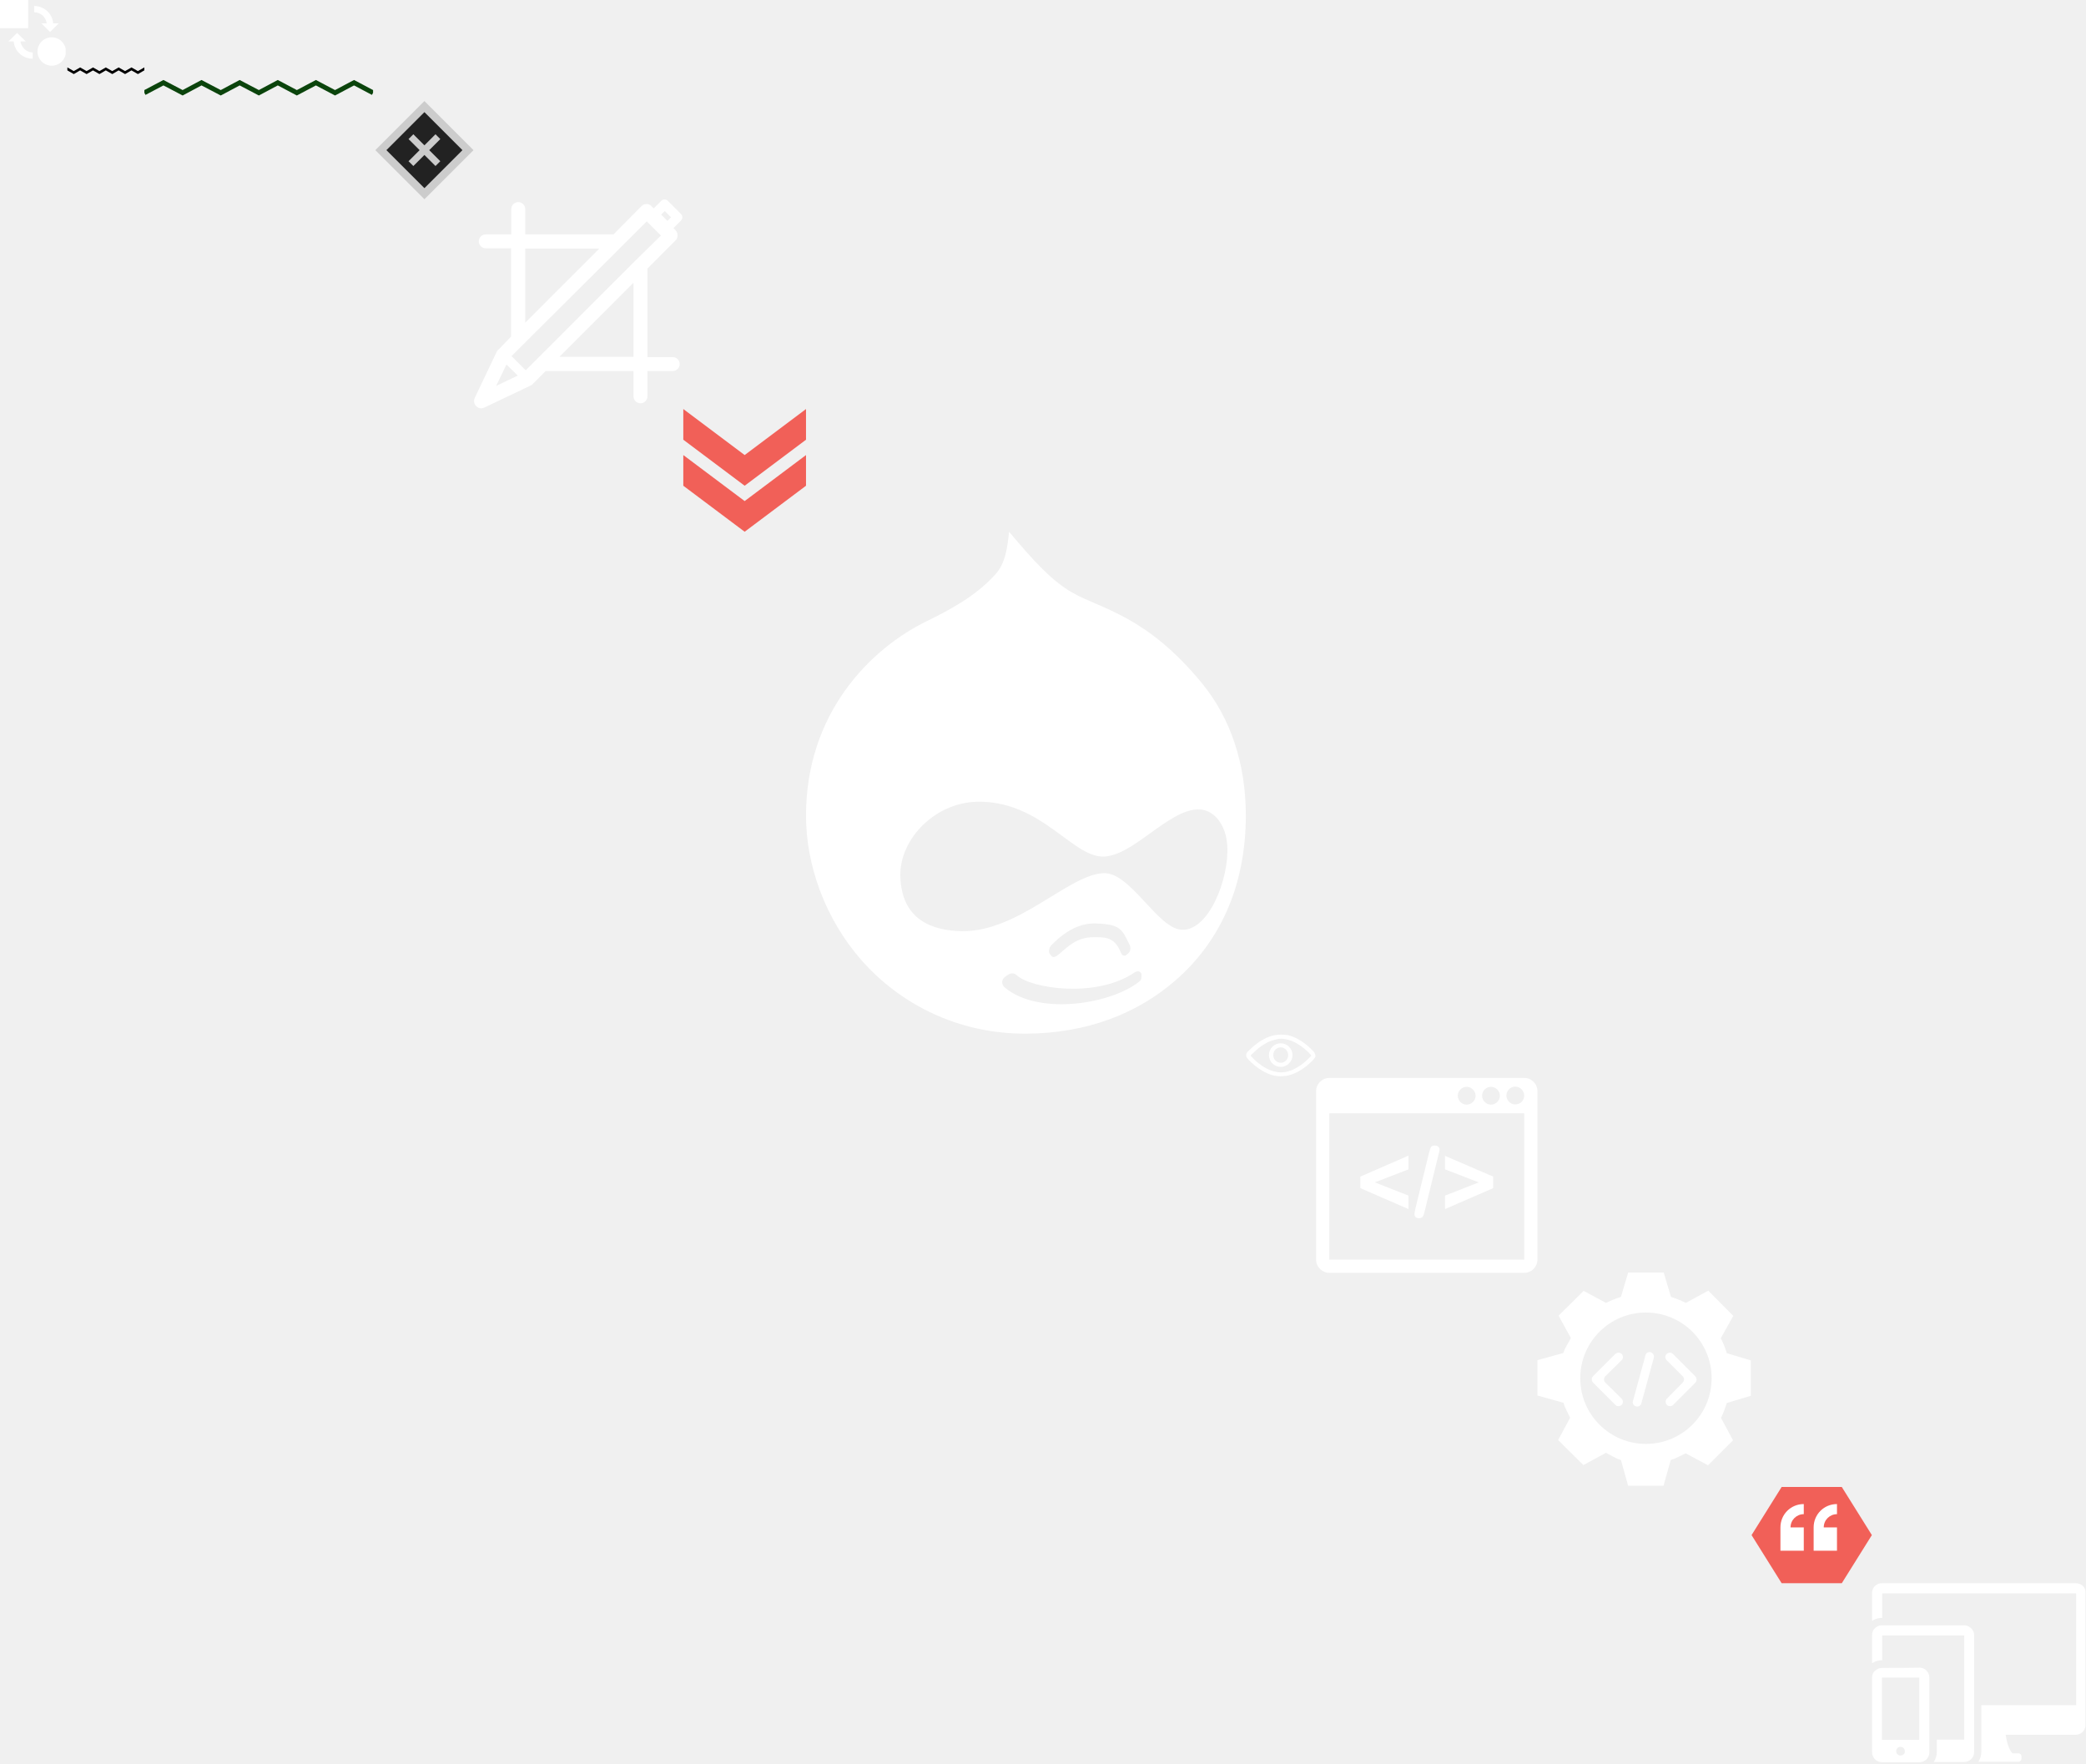
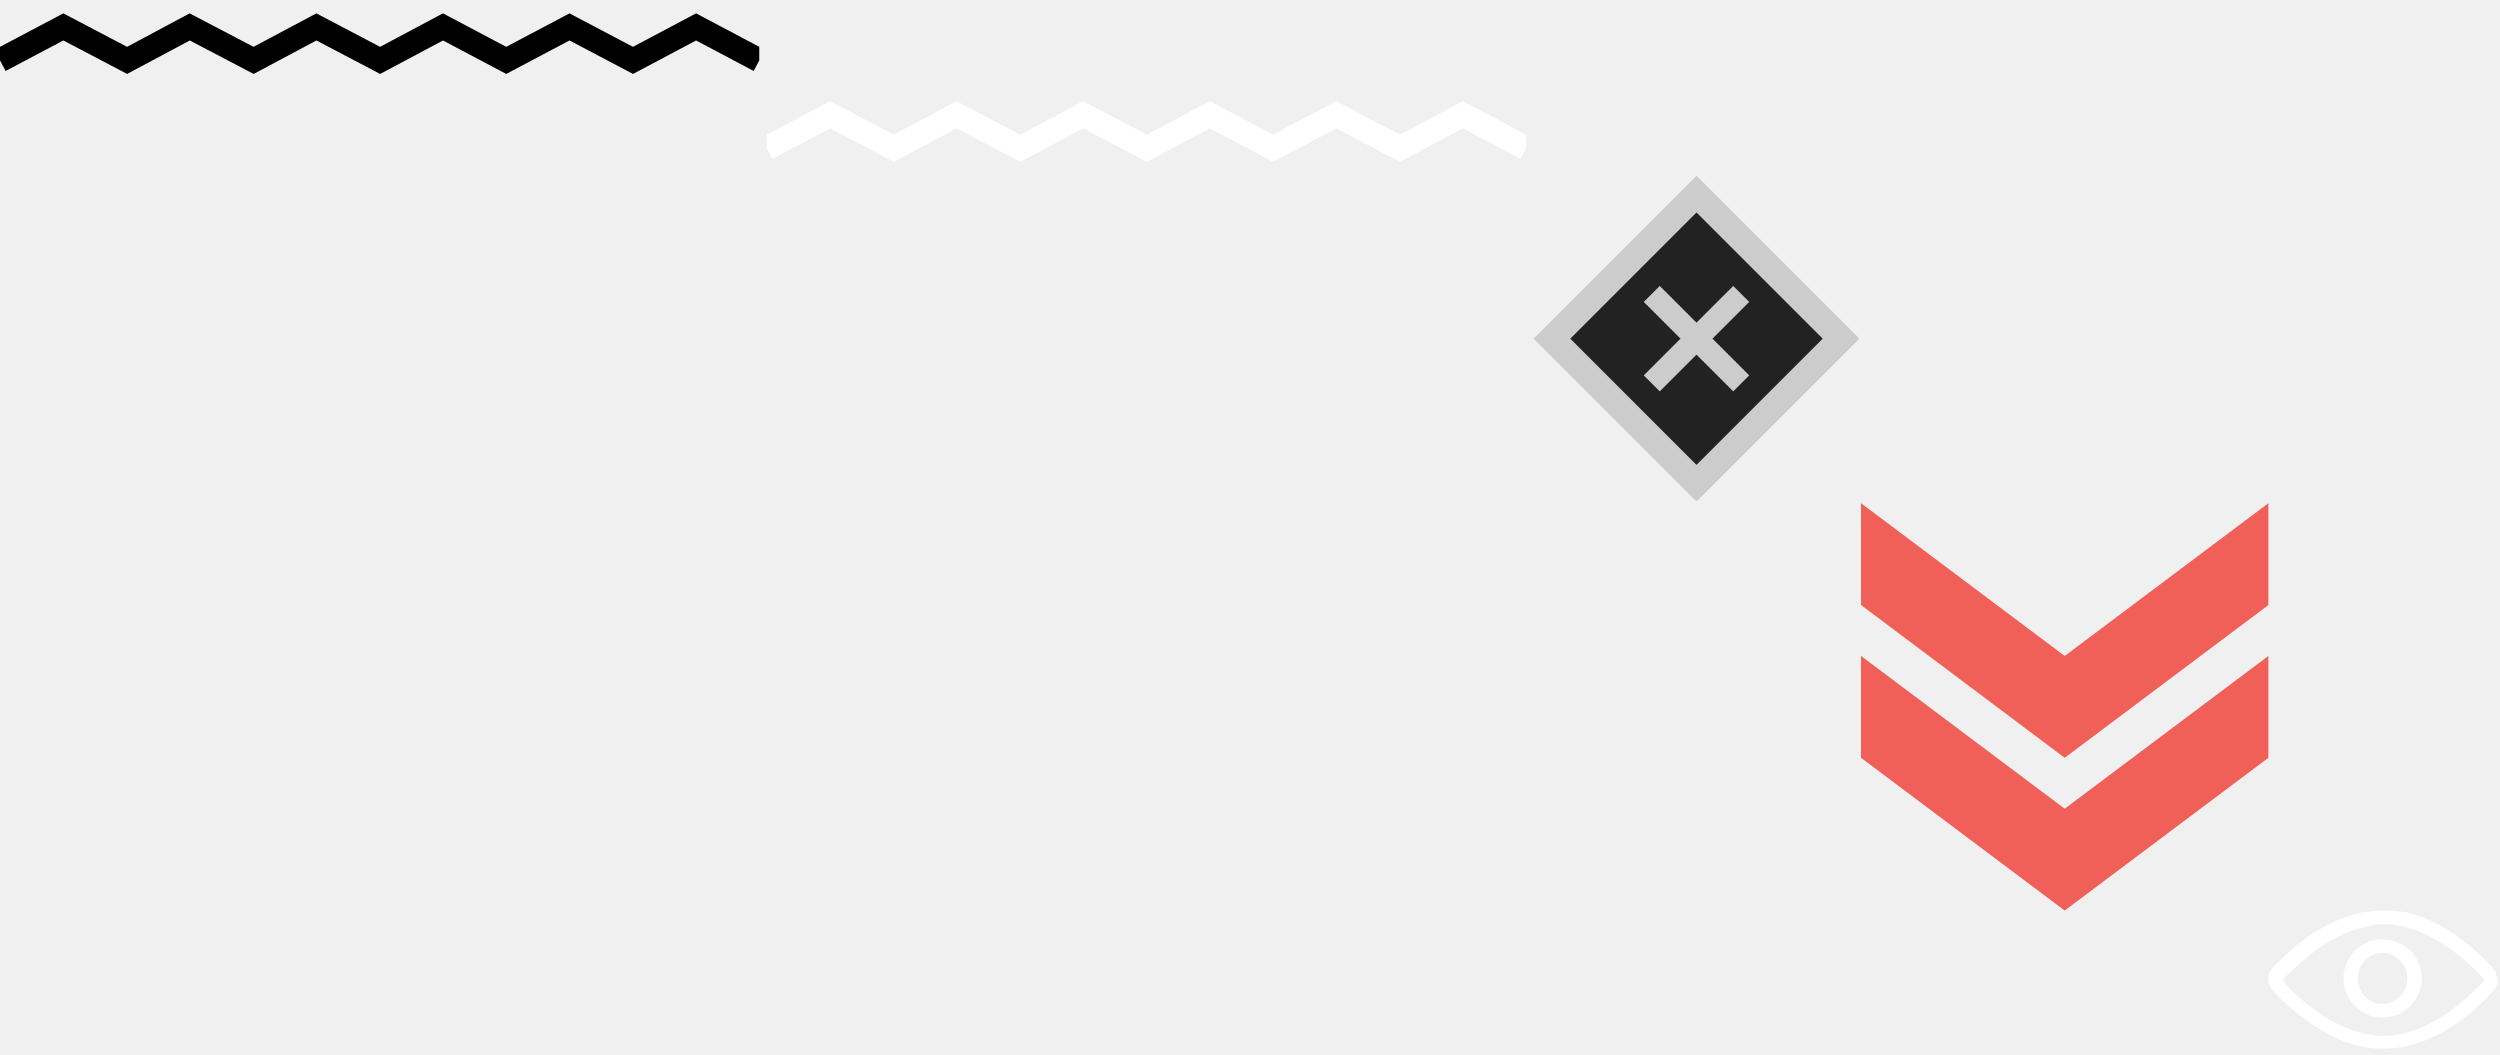
- <svg xmlns="http://www.w3.org/2000/svg" width="867" height="733" viewBox="0 0 867 733">
-   <svg width="27.3" height="27.3" viewBox="5.9 2.6 27.3 27.3" id="ico-animation">
-     <g fill="#fff">
-       <path d="M5.9 2.6h11.7v11.7H5.9zM14.4 19.8h2.2L13 16.3l-3.6 3.5h2.2c.3 4 3.7 7.2 7.9 7.2v-2.6c-2.5 0-4.7-2-5.1-4.6zM25.3 12.3h-2.2l3.6 3.6 3.6-3.6H28c-.3-4-3.7-7.2-7.9-7.2v2.6c2.7 0 4.9 2 5.2 4.6z" />
-       <circle cx="27.4" cy="24" r="5.9" />
-     </g>
+ <svg xmlns="http://www.w3.org/2000/svg" width="313" height="132" viewBox="0 0 313 132">
+   <svg width="95.06" height="10.69" viewBox="4 4.94 95.06 10.69" id="ico-border-black">
+     <path fill="none" stroke="#000" stroke-width="3" stroke-miterlimit="10" d="M4 12.5l7.93-4.19 7.98 4.19 7.84-4.19 8 4.19 7.86-4.19 7.98 4.19 7.87-4.19 7.92 4.19 7.92-4.19 7.95 4.19 7.9-4.19 7.91 4.19" />
  </svg>
-   <svg width="32" height="2.78" viewBox="4 11.73 32 2.78" id="ico-border" x="28" y="28">
-     <path d="M17.33 13.28l2.65-1.53 2.68 1.53 2.65-1.53 2.68 1.53 2.65-1.53 2.68 1.53 2.67-1.54v1.23l-2.67 1.55-2.68-1.54-2.65 1.54-2.68-1.54-2.65 1.54-2.68-1.54-2.65 1.54-2.67-1.53-2.67 1.53-2.68-1.54-2.65 1.54L4 12.98v-1.23l2.66 1.53 2.65-1.53 2.68 1.53 2.67-1.52 2.67 1.52z" />
+   <svg width="95.06" height="10.69" viewBox="4 4.94 95.06 10.69" id="ico-border-white" x="96" y="11">
+     <path fill="none" stroke="#fff" stroke-width="3" stroke-miterlimit="10" d="M4 12.5l7.93-4.19 7.98 4.19 7.84-4.19 8 4.19 7.86-4.19 7.98 4.19 7.87-4.19 7.92 4.19 7.92-4.19 7.95 4.19 7.9-4.19 7.91 4.19" />
  </svg>
-   <svg width="95.06" height="10.69" viewBox="4 4.94 95.06 10.69" id="ico-border-clean" x="60" y="31">
-     <path fill="none" stroke="#0B440C" stroke-width="2" stroke-miterlimit="10" d="M4 12.5l7.93-4.19 7.98 4.19 7.84-4.19 8 4.19 7.86-4.19 7.98 4.19 7.87-4.19 7.92 4.19 7.92-4.19 7.95 4.19 7.9-4.19 7.91 4.19" />
-   </svg>
-   <svg width="40.7" height="40.7" viewBox="-0.4 -4.4 40.7 40.7" id="ico-close" x="156" y="42">
+   <svg width="40.7" height="40.7" viewBox="-0.4 -4.4 40.7 40.7" id="ico-close" x="192" y="22">
    <path fill="#ccc" d="M-.4 16L20 36.4 40.4 16 20-4.4-.4 16z" />
    <path fill="#222" d="M4.2 16L20 31.8 35.8 16 20 .2 4.2 16z" />
    <path fill="#ccc" d="M20 14l-4.6-4.6-1 1-1 1L18 16l-4.6 4.6 2 2L20 18l4.6 4.6 2-2L22 16l4.6-4.6-2-2L20 14z" />
  </svg>
-   <svg width="86.7" height="86.7" viewBox="6.7 6.7 86.7 86.7" id="ico-design" x="197" y="83">
-     <path fill="#fff" d="M93.3 14c0-.5-.2-1-.6-1.4l-5.4-5.4c-.8-.8-2-.8-2.8 0l-3.1 3.1-.9-.9c-.5-.6-1.3-.9-2.1-.9s-1.5.3-2.1.9L64.7 21.1H28V10.6c0-1.6-1.3-2.9-2.9-2.9-1.6 0-2.9 1.3-2.9 2.9v10.5H11.6c-1.6 0-2.9 1.3-2.9 2.9 0 1.6 1.3 2.9 2.9 2.9h10.5v36.7L17 68.9l-.2.1c-.3.3-.5.6-.7 1L7 89.1c-.5 1.1-.3 2.5.6 3.4.6.6 1.3.9 2.1.9.4 0 .9-.1 1.3-.3l19.3-9.2c.3-.1.6-.3.8-.6l5.4-5.4H73v10.5c0 1.6 1.3 2.9 2.9 2.9 1.6 0 2.9-1.3 2.9-2.9V77.9h10.5c1.6 0 2.9-1.3 2.9-2.9 0-1.6-1.3-2.9-2.9-2.9H78.8V35.3l11.7-11.7c1.1-1.1 1.1-3 0-4.2l-.9-.9 3.1-3.1c.4-.4.6-.9.6-1.4zM28 27h30.8L28 57.8V27zM15.9 84.1l4.3-8.9 4.7 4.6-9 4.3zM42.2 72L73 41.2V72H42.2zm31.6-40L33.2 72.6l-.2.2-4.8 4.8-5.9-5.9L68 26.2l10.5-10.5 5.9 5.9L73.8 32zm13.3-16.5l-2.6-2.6 1.5-1.5 2.6 2.6-1.5 1.5z" />
-   </svg>
-   <svg width="51" height="51" viewBox="0 0 51 51" id="ico-double-arrow" x="284" y="170">
+   <svg width="51" height="51" viewBox="0 0 51 51" id="ico-double-arrow" x="233" y="63">
    <g fill="#f16058">
      <path d="M51 12.75V0L25.5 19.125 0 0v12.75l25.5 19.125z" />
      <path d="M51 31.875v-12.75L25.5 38.25 0 19.125v12.75L25.5 51z" />
    </g>
  </svg>
-   <svg width="182.8" height="208.6" viewBox="144 52 182.8 208.6" id="ico-drupal" x="335" y="221">
-     <path fill="#fff" d="M299.9 217.4c-9.9-.8-21-23.7-32-23.5-14.4.2-35.5 24.5-59.2 24.1-12.1-.2-25.1-4.6-25.5-23-.3-15.3 14.7-31.3 33.7-30.8 25.3.6 37.8 22.7 50.4 22.8 12.4.1 27-19.3 39.5-19.6 6.7-.2 11.8 6.3 12.3 15.2.8 13.5-7.7 35.7-19.2 34.8m-54.9 9.1c0-1.4.4-2.2 1.4-3.1 5.5-5.5 11.4-8.8 18-8.6 10.6.3 11 2.7 14.1 8.9.6 1.3.3 2.3-.1 3-.2.3-1.4 1.5-1.8 1.5-1 0-1.4-.4-1.8-1.4-2.5-6.3-6.3-6.3-11-6.3-7.3 0-10.4 3.5-14.7 7.1-1.1.9-2.1 1.5-2.9.9-.7-.7-1.2-1.4-1.2-2m37.8 12.2c-11.2 9.4-41.6 14.7-56.1 2.8-1.4-1.2-1.5-3-.5-4 .7-.8 1.3-1.1 2.2-1.6 1.1-.6 2.4-.4 3.3.5 5.7 5.3 32.6 9.7 48.8-1.2.6-.4 1.4-.7 2-.4.5.2.8.5.9 1 .1.9.1 2.3-.6 2.9M308.6 115c-23.3-28.4-42.1-30.9-53.9-37.7-8.5-4.8-16.3-13.4-26.3-25.3-.7 6.4-1.4 12.9-5.6 17.6-8.3 9.3-19.5 15.1-28.7 19.6-23.3 11.4-50.1 38.1-50.1 80.8 0 20.7 8 42.9 23 60 16 18.2 40 30.7 68.4 30.6 25.4-.1 46.3-8.4 62-22 18.4-15.9 29.4-39.1 29.4-68.7 0-21.6-6.4-40.5-18.2-54.9" />
-   </svg>
-   <svg width="28.8" height="17.4" viewBox="5.6 7.3 28.8 17.4" id="ico-eye" x="518" y="430">
+   <svg width="28.8" height="17.4" viewBox="5.6 7.3 28.8 17.4" id="ico-eye" x="284" y="114">
    <g fill="#fff">
      <path d="M19.9 12.6c1.7 0 3.1 1.4 3.1 3.2 0 1.8-1.4 3.2-3.1 3.2s-3.1-1.4-3.1-3.2c0-1.8 1.4-3.2 3.1-3.2m0-1.7c-2.7 0-4.9 2.2-4.9 4.9s2.2 4.9 4.9 4.9 4.9-2.2 4.9-4.9-2.2-4.9-4.9-4.9z" />
      <path d="M20 9c.8 0 1.6.1 2.4.3 2.4.5 4.8 1.8 7.3 3.8 1.2 1 2.1 1.9 2.8 2.7l.1.1v.2l-.1.1-.9.9c-1.8 1.8-3.6 3.2-5.5 4.2-1.4.8-2.8 1.2-4.1 1.5-.6.1-1.3.2-2 .2-.8 0-1.6-.1-2.4-.3-2.4-.5-4.8-1.8-7.3-3.8-1.2-1-2.1-1.9-2.8-2.7-.1-.1-.1-.2 0-.3.2-.3.5-.6.9-.9 1.8-1.8 3.6-3.2 5.5-4.2 1.4-.8 2.8-1.2 4.1-1.5.6-.2 1.3-.3 2-.3m0-1.7c-.8 0-1.6.1-2.5.2-1.5.3-2.9.8-4.5 1.6-2.1 1.1-4.1 2.6-6 4.5l-1 1c-.6.8-.6 1.7 0 2.5.8 1 1.8 1.9 3.1 3 2.7 2.2 5.4 3.6 8 4.2.9.2 1.9.3 2.8.3.8 0 1.6-.1 2.5-.2 1.5-.3 2.9-.8 4.5-1.6 2.1-1.1 4.1-2.6 6-4.5.3-.3.6-.7.9-1 .2-.2.3-.4.4-.6l.1-.2v-.7l-.1-.3c-.1-.3-.2-.6-.4-.9-.8-.9-1.8-1.9-3-2.9-2.7-2.2-5.4-3.6-8-4.2-.9-.1-1.9-.2-2.8-.2z" />
    </g>
  </svg>
-   <svg width="92" height="81" viewBox="4 10.5 92 81" id="ico-integration" x="547" y="448">
-     <g fill="#fff">
-       <path d="M42.4 59.4V65l-20-8.7v-4.8l20-8.7v5.7l-14 5.4 14 5.5zM54.8 42.7l-5.6 22.9c-.2.8-.3 1.4-.5 1.8s-.4.8-.6 1c-.3.2-.7.4-1.2.4-1.4 0-2-.6-2-1.8 0-.3.1-1.1.4-2.3l5.6-22.9c.3-1.2.6-2.1.8-2.5.3-.5.8-.7 1.6-.7.7 0 1.2.2 1.5.5.4.3.5.8.5 1.3-.1.5-.2 1.2-.5 2.3zM77.6 56.3l-20 8.7v-5.6l14-5.5-14-5.4v-5.6l20 8.6v4.8z" />
-       <path d="M90.5 10.5h-81C6.5 10.5 4 13 4 16v70c0 3 2.5 5.5 5.5 5.5h81c3.1 0 5.5-2.5 5.5-5.5V16c0-3-2.4-5.5-5.5-5.5zm-13.8 3.7c2 0 3.7 1.7 3.7 3.7s-1.7 3.7-3.7 3.7-3.7-1.7-3.7-3.7c0-2.1 1.7-3.7 3.7-3.7zm-10.1 0c2 0 3.7 1.7 3.7 3.7s-1.7 3.7-3.7 3.7-3.7-1.7-3.7-3.7c0-2.1 1.7-3.7 3.7-3.7zM90.5 86h-81V25.2h81V86zm-3.7-64.5c-2 0-3.7-1.7-3.7-3.7s1.7-3.7 3.7-3.7 3.7 1.7 3.7 3.7c0 2.1-1.6 3.7-3.7 3.7z" />
-     </g>
-   </svg>
-   <svg width="88.7" height="88.7" viewBox="5.8 6.7 88.7 88.7" id="ico-programmation" x="639" y="529">
-     <g fill="#fff">
-       <path d="M94.5 57.8V43.1l-10-3c-.7-2.2-1.4-4.2-2.5-6.2l5.2-9.3-10.4-10.5-9.3 5.1c-2-1-4-1.8-6.2-2.5l-3-10.1H43.5l-3 10.1c-2.2.7-4.2 1.5-6.2 2.5l-9.3-5-10.4 10.3 5.1 9.3c-1 2-2.5 4-3.1 6.2L5.8 43v14.7l10.8 3c.7 2.2 1.8 4.2 2.8 6.2l-5 9.3 10.5 10.4 9.4-5.1c2 1 4.1 2.4 6.2 3l3 10.7h14.7l3-10.7c2.2-.7 4.2-1.8 6.2-2.8l9.3 5 10.4-10.4-5-9.3c1-2 1.7-4.1 2.4-6.2l10-3zm-43.6 20c-15.1 0-27.3-12.2-27.3-27.3 0-15.1 12.2-27.3 27.3-27.3 15.1 0 27.3 12.2 27.3 27.3S66 77.8 50.9 77.8z" />
-       <path d="M52.9 39.7c-1-.3-2 .3-2.2 1.3l-5.2 19c-.3 1 .3 2 1.3 2.2 1 .3 2-.3 2.2-1.3l5.2-19c.2-.9-.4-1.9-1.3-2.2zM40.8 43c.7-.7.7-1.8 0-2.6-.7-.7-1.8-.7-2.6 0l-8 8-1.3 1.3c-.7.7-.7 1.8 0 2.6l1.3 1.3 8 8c.7.7 1.8.7 2.6 0 .7-.7.7-1.8 0-2.6L34 52.3c-.7-.7-.7-1.8 0-2.6l6.8-6.7zM71.4 49.7l-1.3-1.3-8-8c-.7-.7-1.8-.7-2.6 0-.7.7-.7 1.8 0 2.6l6.7 6.7c.7.7.7 1.8 0 2.6L59.6 59c-.7.7-.7 1.8 0 2.6.7.7 1.8.7 2.6 0l8-8 1.3-1.3c.6-.7.6-1.9-.1-2.6z" />
-     </g>
-   </svg>
-   <svg width="50" height="40" viewBox="0 0 50 40" id="ico-quote" x="728" y="618">
-     <path fill="#F16058" d="M12.5 40L0 20 12.5 0h25L50 20 37.5 40z" />
-     <path fill="#FFF" d="M21.7 26.5v-9.7h-5.5c0-3.1 2.5-5.5 5.5-5.5V7.1c-5.4 0-9.7 4.3-9.7 9.7v9.7h9.7zm13.9-9.7H30c0-3.1 2.5-5.5 5.5-5.5V7.1c-5.4 0-9.7 4.3-9.7 9.7v9.7h9.7v-9.7z" />
-   </svg>
-   <svg width="88.8" height="74.3" viewBox="5.5 12.8 88.8 74.3" id="ico-responsive" x="778" y="658">
-     <g fill="#fff">
-       <path d="M92.3 13.3c-.6-.3-1.3-.5-2-.5H9.6c-.7 0-1.5.2-2 .6-1.2.6-2 1.9-2 3.4v11.7c.2-.1.4-.3.6-.4 1.1-.6 2.3-.9 3.6-.9V17h80.6v46.5H51V83c0 1.4-.5 2.8-1.2 4H66.5c.6 0 1.2-.6 1.2-1.2v-1.1c0-.6-.6-1.2-1.2-1.2h-2.6c-1.4-1.5-2.3-4.5-2.8-7.7h29.1c1 0 1.9-.4 2.7-1 .8-.7 1.4-1.8 1.4-3.1V16.8c.1-1.6-.7-2.8-2-3.5z" />
-       <path d="M45.8 30.8c1.3.8-.5-.3 0 0z" />
-       <path d="M45.8 30.8c-.6-.3-1.3-.5-2-.5H9.6c-.7 0-1.5.2-2 .6-1.2.6-2 1.9-2 3.4v11.8c.2-.1.4-.3.6-.4 1.1-.6 2.3-.9 3.6-.9V34.5h34.1v43.3H32.5V83c0 1.5-.5 2.9-1.3 4.1h12.7c1 0 1.9-.4 2.7-1 .8-.7 1.4-1.8 1.4-3.1V56.8 34.2c0-1.4-.9-2.6-2.2-3.4z" />
-       <path d="M27.3 48.4c1.2.7-.6-.3 0 0z" />
-       <path d="M27.3 48.4c-.6-.3-1.3-.5-2-.5-6.3.1-9.3.1-15.6.1-.7 0-1.5.2-2 .6-1.3.6-2.1 1.8-2.1 3.3V83c0 2.3 1.8 4.2 4.1 4.2h15.6c1 0 1.9-.4 2.7-1 .8-.7 1.4-1.8 1.4-3.1V55.9v-4c-.1-1.5-.9-2.8-2.1-3.5zm-9.9 36c-1 0-1.8-.8-1.8-1.8s.8-1.8 1.8-1.8 1.8.8 1.8 1.8c.1 1-.7 1.8-1.8 1.8zm7.8-6.5H9.7V52h15.5v25.9z" />
-     </g>
-   </svg>
</svg>
